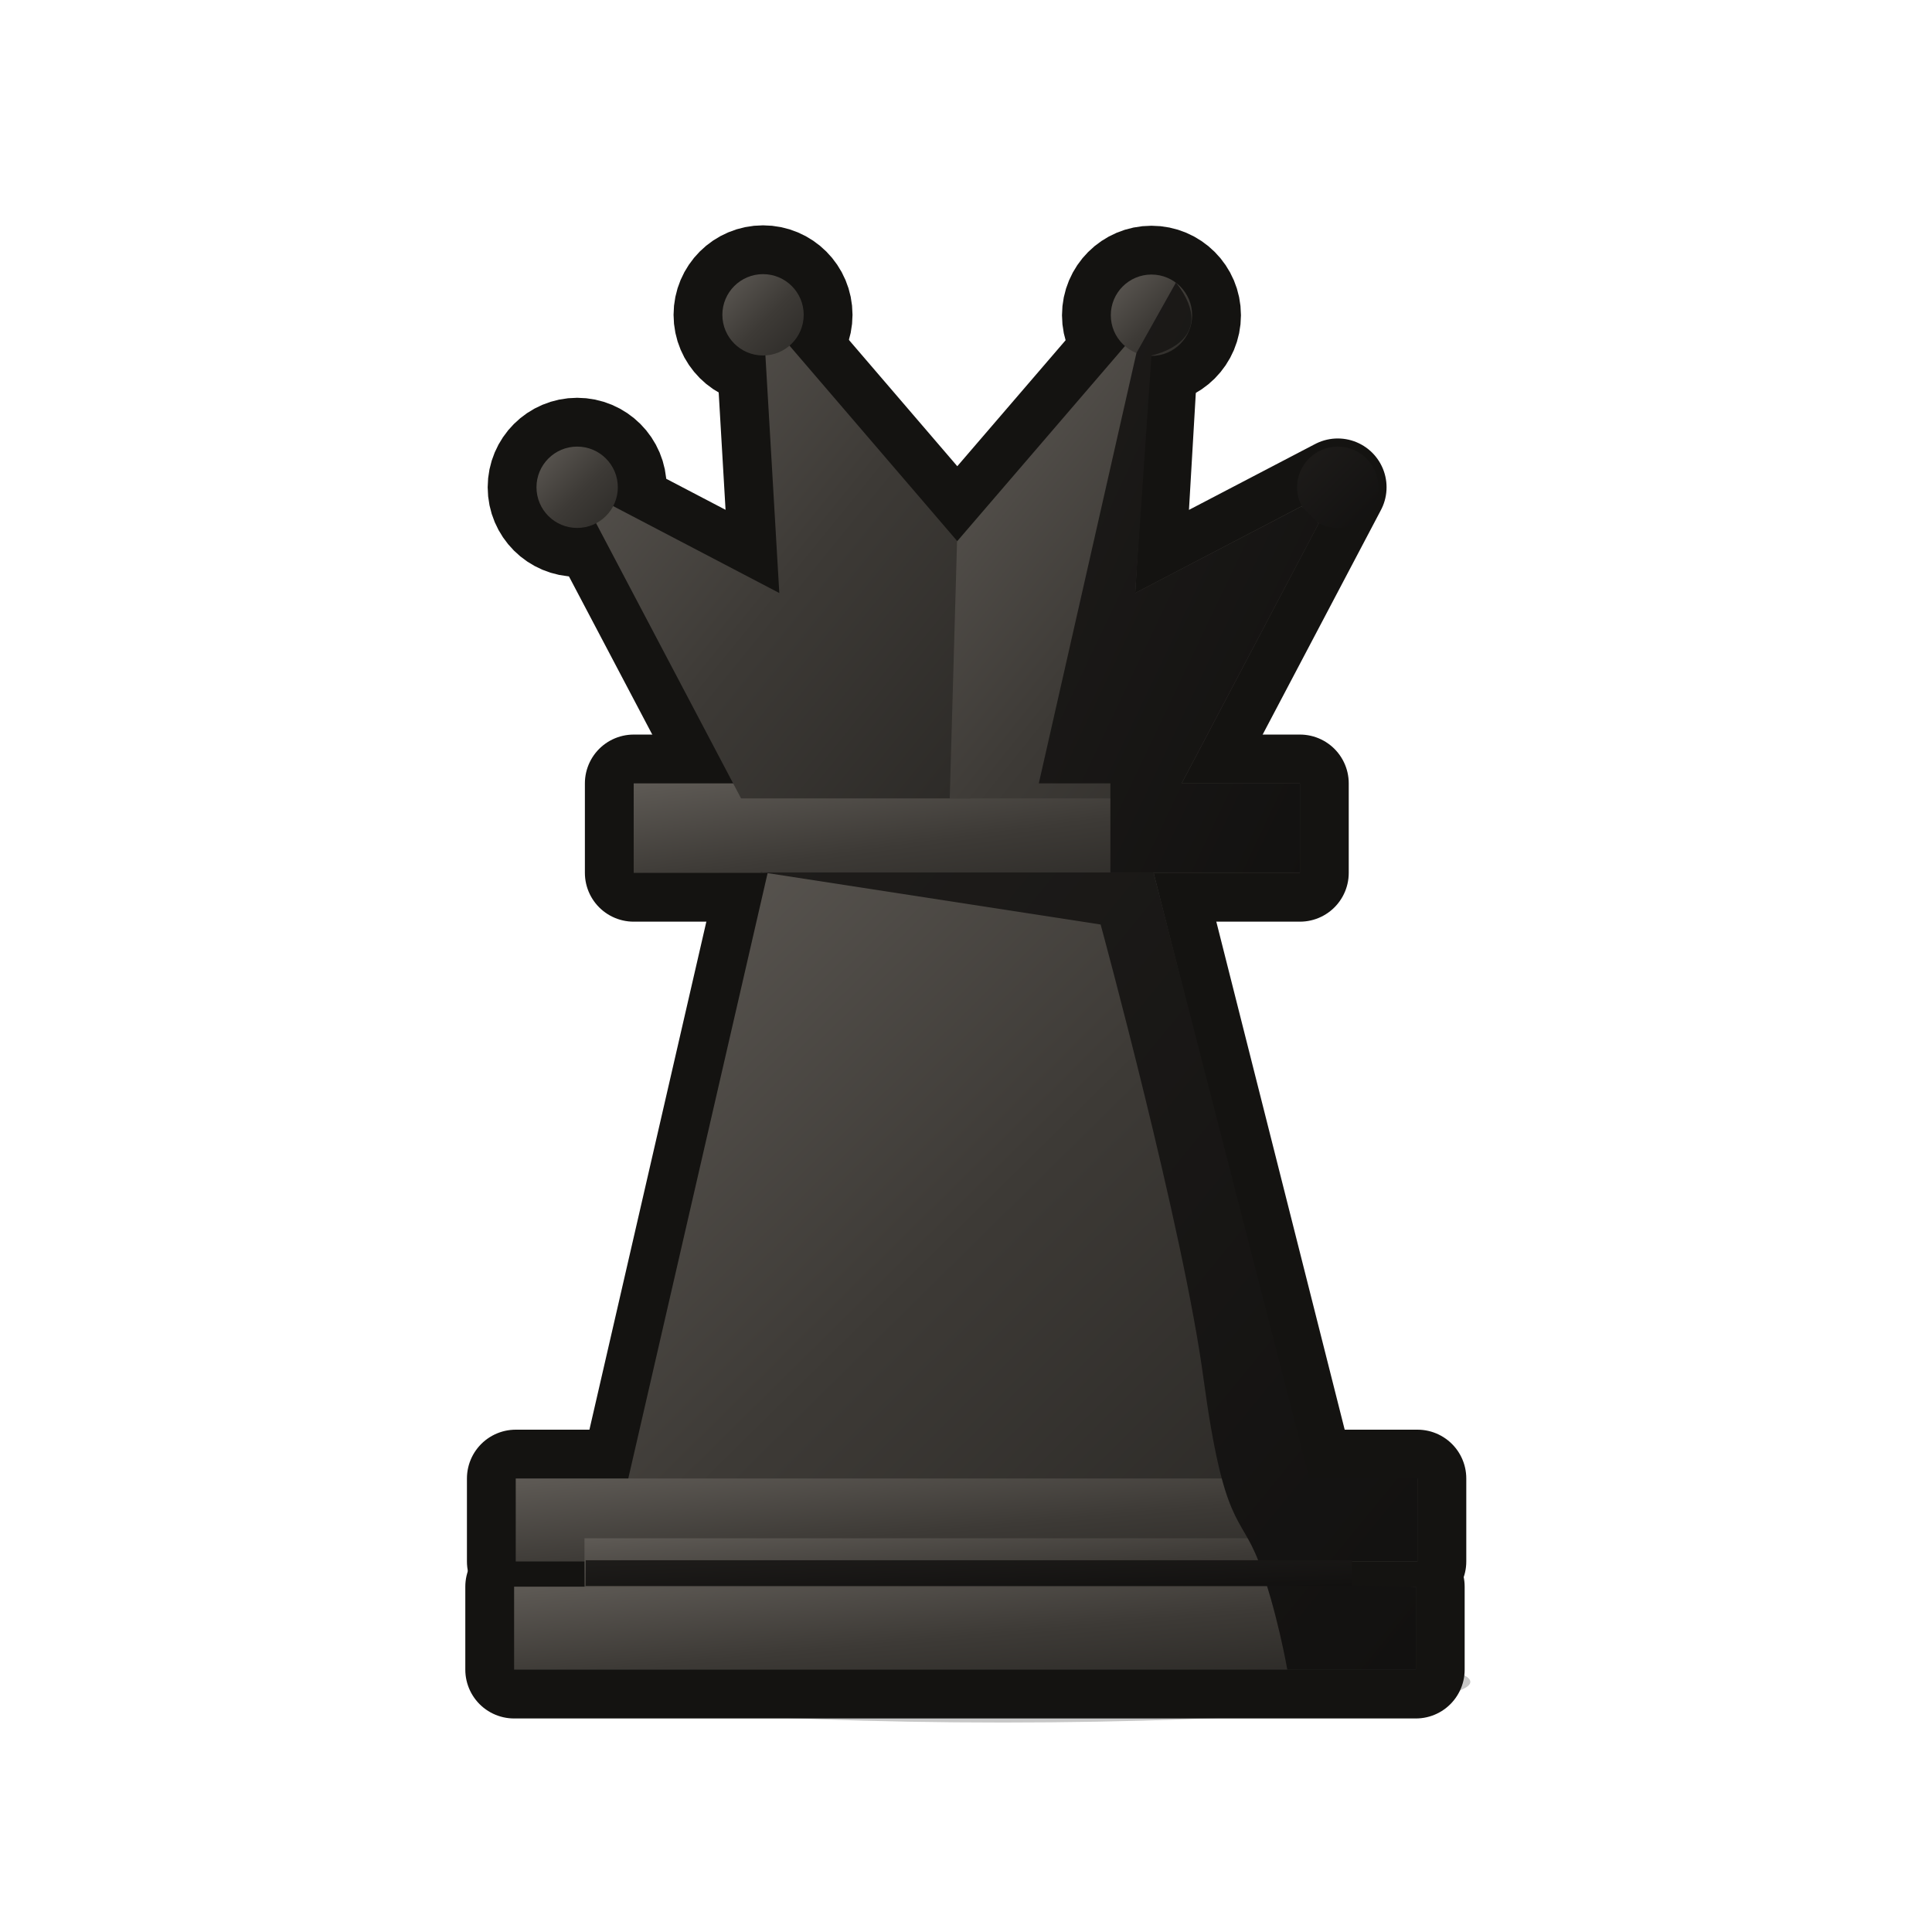
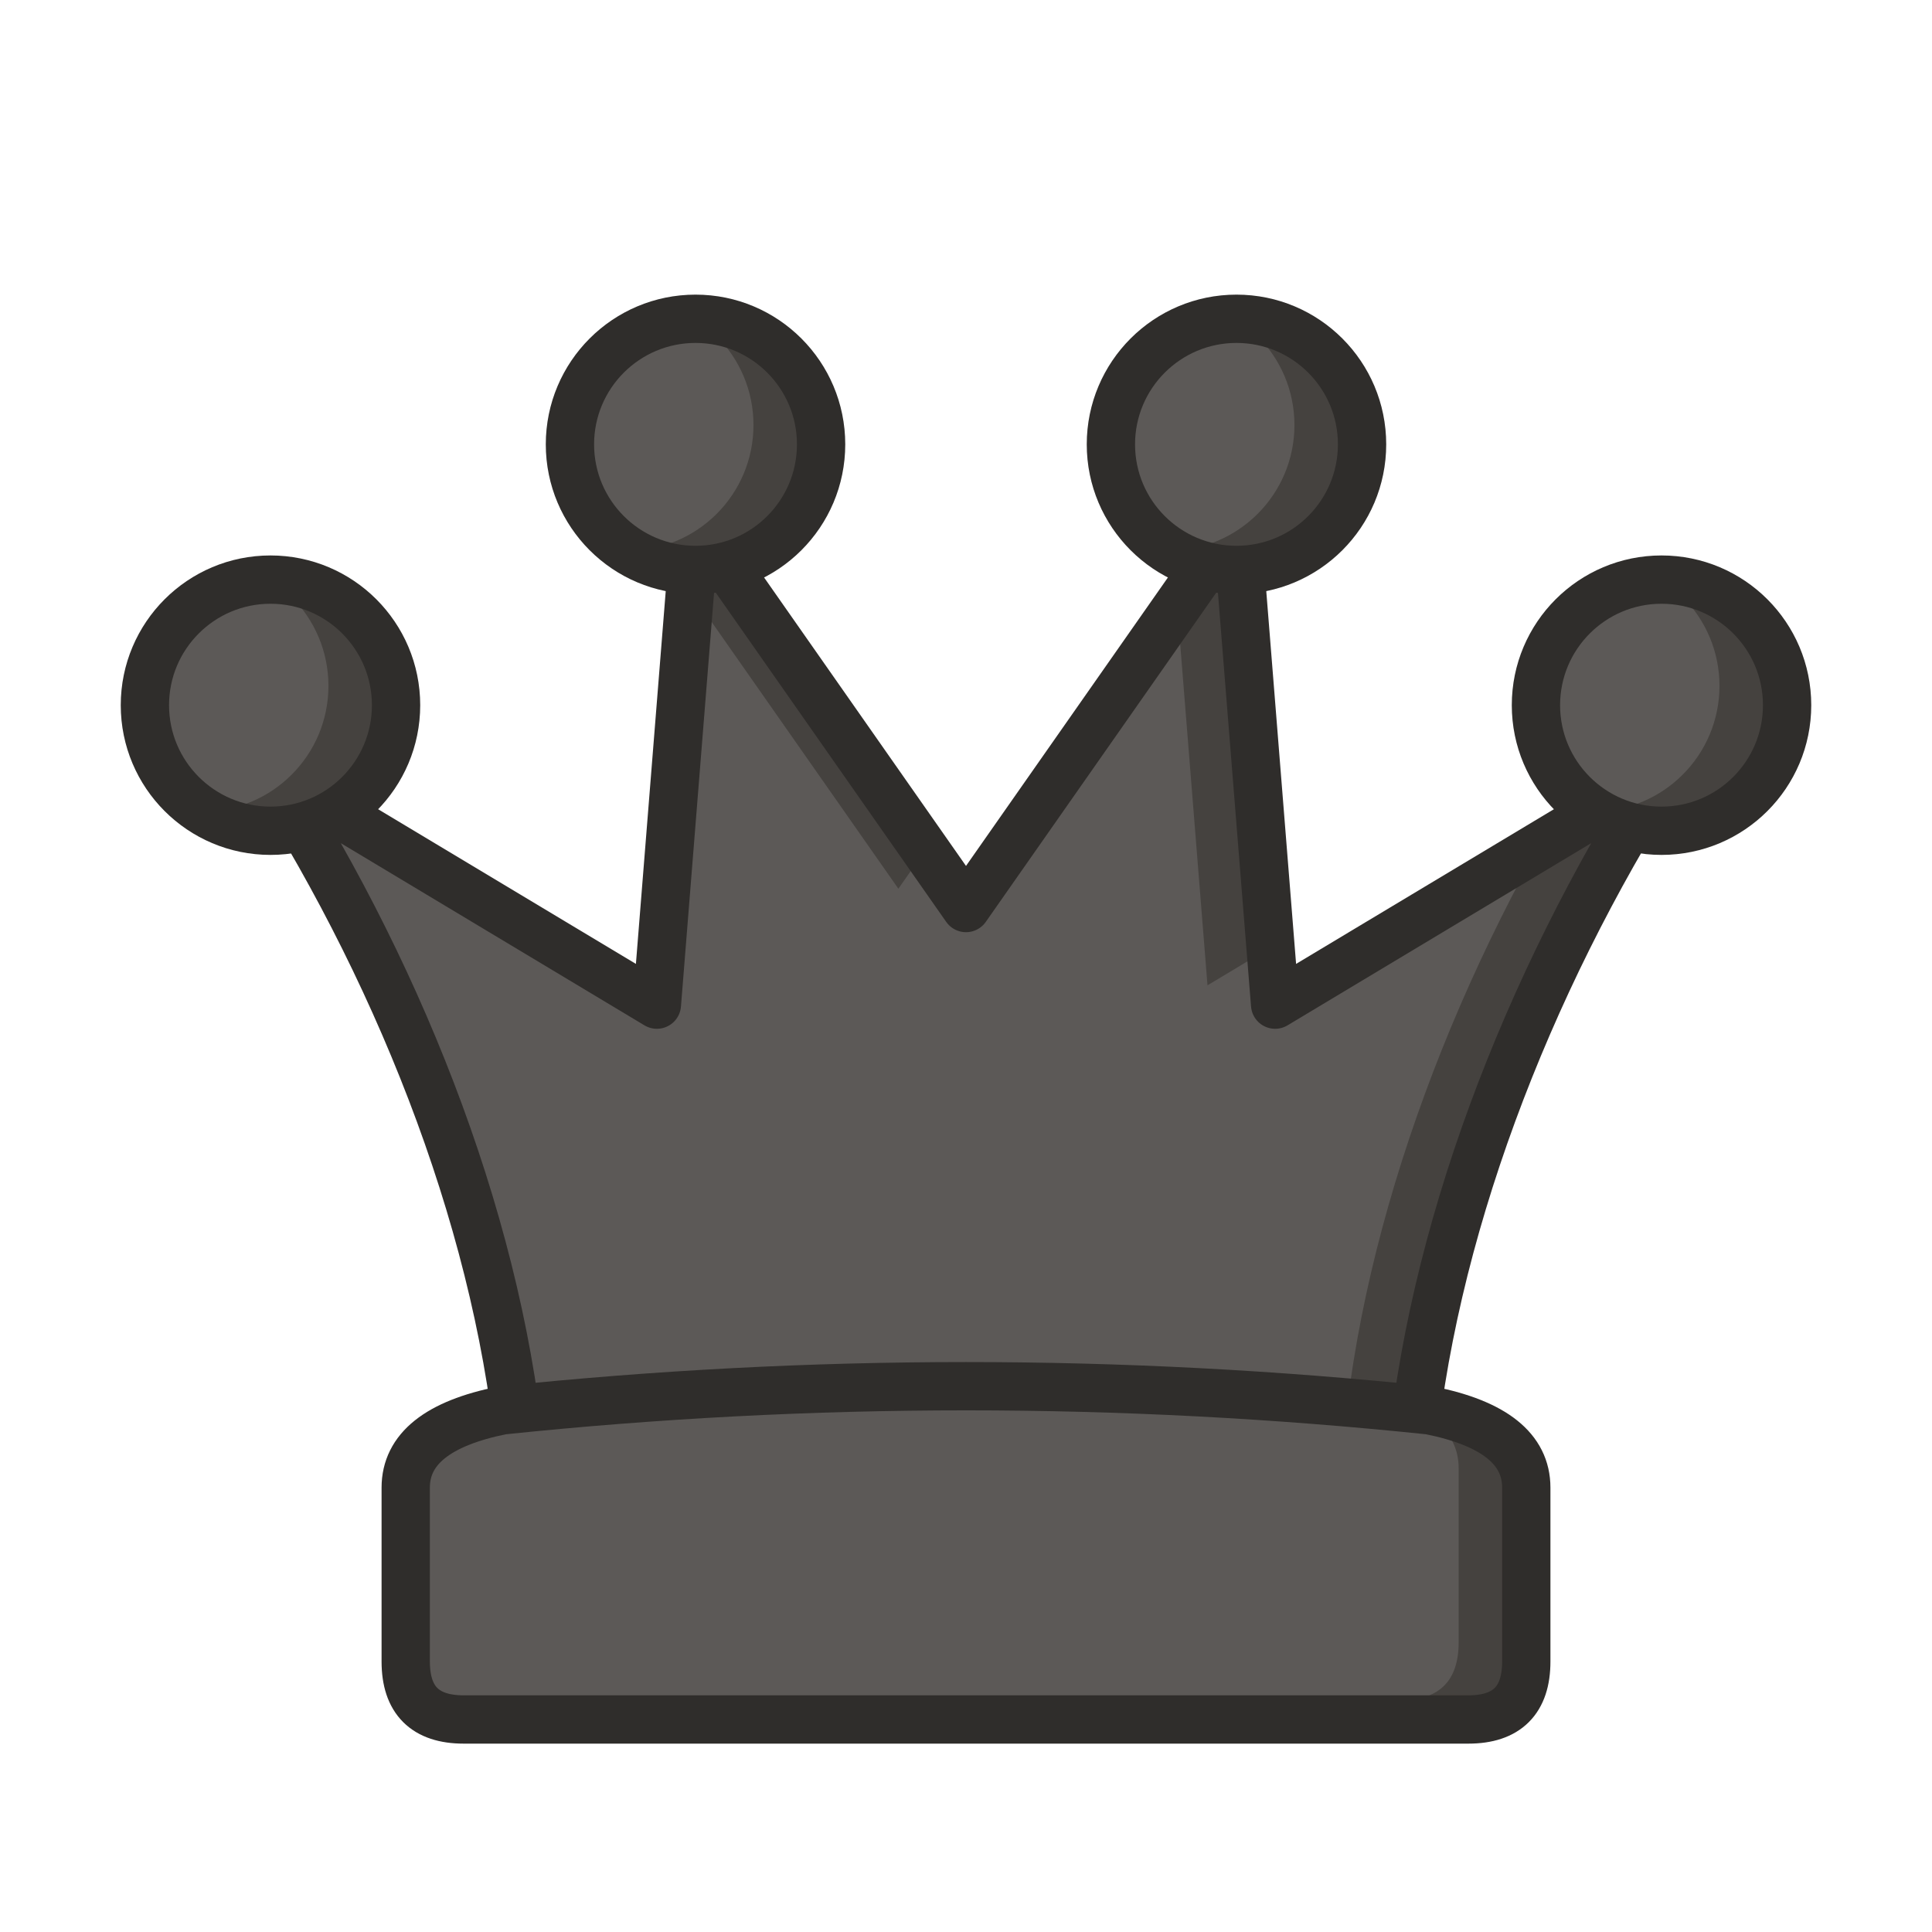
- <svg xmlns="http://www.w3.org/2000/svg" viewBox="-470 -400 4750 4750">
-   <defs>
-     <linearGradient id="b" x1="0" y1="0" x2="1" y2="1">
-       <stop offset="0" stop-color="#5E5A55" />
-       <stop offset=".55" stop-color="#3D3A36" />
-       <stop offset="1" stop-color="#2C2A27" />
-     </linearGradient>
-     <linearGradient id="s" x1="0" y1="0" x2="1" y2="1">
-       <stop offset="0" stop-color="#1E1C1A" />
-       <stop offset="1" stop-color="#121110" />
-     </linearGradient>
-   </defs>
-   <ellipse cx="1995" cy="3735" rx="1150" ry="100" fill="#000" opacity=".22" />
-   <g fill="#141311" stroke="#141311" stroke-width="240" stroke-linejoin="round">
-     <path d="m1445 1626 892 4 419 1658-1688-24z" />
-     <path d="M798 3235h2217v204H798z" />
-     <path d="M967 3382h1885v153H967z" />
-     <path d="M794 3501h2217v204H794z" />
-     <path d="M1088 1526h1638v220H1088z" />
-     <path d="M1352 1563 949 798l497 260-40-684 478 557 32 632z" />
-     <path d="m2416 1563 403-765-498 260 40-683-478 556-18 632z" />
-     <circle cx="949" cy="798" r="100" />
-     <circle cx="1406" cy="374" r="100" />
-     <circle cx="2361" cy="375" r="100" />
+ <svg xmlns="http://www.w3.org/2000/svg" viewBox="0 0 100 100">
+   <clipPath id="bQ0">
+     <path d="M27 76C26 64 21 51 14 40L34 52L36 27L50 47L64 27L66 52L86 40C79 51 74 64 73 76Z" fill-rule="evenodd" clip-rule="evenodd" />
+   </clipPath>
+   <path d="M27 76C26 64 21 51 14 40L34 52L36 27L50 47L64 27L66 52L86 40C79 51 74 64 73 76Z" fill-rule="evenodd" clip-rule="evenodd" fill="#45423F" />
+   <g clip-path="url(#bQ0)">
+     <g transform="translate(-3.5 -1)">
+       <path d="M27 76C26 64 21 51 14 40L34 52L36 27L50 47L64 27L66 52L86 40C79 51 74 64 73 76Z" fill-rule="evenodd" clip-rule="evenodd" fill="#5C5957" />
+     </g>
  </g>
-   <g fill="url(#b)">
-     <path d="m1445 1626 892 4 419 1658-1688-24z" />
-     <path d="M798 3235h2217v204H798z" />
-     <path d="M967 3382h1885v153H967z" />
-     <path d="M794 3501h2217v204H794z" />
-     <path d="M1088 1526h1638v220H1088z" />
-     <path d="M1352 1563 949 798l497 260-40-684 478 557 32 632z" />
-     <path d="m2416 1563 403-765-498 260 40-683-478 556-18 632z" />
-     <circle cx="949" cy="798" r="100" />
-     <circle cx="1406" cy="374" r="100" />
-     <circle cx="2361" cy="375" r="100" />
+   <path d="M27 76C26 64 21 51 14 40L34 52L36 27L50 47L64 27L66 52L86 40C79 51 74 64 73 76Z" fill-rule="evenodd" clip-rule="evenodd" fill="none" stroke="#2F2D2B" stroke-width="2.5" stroke-linejoin="round" />
+   <clipPath id="bQ1">
+     <circle cx="14.0" cy="36.5" r="6.5" />
+   </clipPath>
+   <circle cx="14.0" cy="36.5" r="6.5" fill="#45423F" />
+   <g clip-path="url(#bQ1)">
+     <g transform="translate(-3.5 -1)">
+       <circle cx="14.0" cy="36.5" r="6.5" fill="#5C5957" />
+     </g>
  </g>
-   <g fill="url(#s)">
-     <path d="M1401 1745h965l383 1489h266v204h-161v60l157 3v204h-316s-26-149-71-267c-45-117-85-80-135-448-49-368-253-1117-253-1117l-836-129z" />
-     <path d="M970 3436h1884v63H970z" />
-     <circle cx="2819" cy="798" r="100" />
-     <path d="m2421 295-97 173-240 1058h351l337-639-42-42-409 213 40-584s173-34 60-180zm-161 1231v219h466v-219z" />
+   <circle cx="14.0" cy="36.5" r="6.5" fill="none" stroke="#2F2D2B" stroke-width="2.5" stroke-linejoin="round" />
+   <clipPath id="bQ2">
+     <circle cx="36.0" cy="23.0" r="6.5" />
+   </clipPath>
+   <circle cx="36.0" cy="23.0" r="6.5" fill="#45423F" />
+   <g clip-path="url(#bQ2)">
+     <g transform="translate(-3.5 -1)">
+       <circle cx="36.0" cy="23.0" r="6.5" fill="#5C5957" />
+     </g>
  </g>
+   <circle cx="36.0" cy="23.0" r="6.5" fill="none" stroke="#2F2D2B" stroke-width="2.5" stroke-linejoin="round" />
+   <clipPath id="bQ3">
+     <circle cx="64.0" cy="23.0" r="6.5" />
+   </clipPath>
+   <circle cx="64.0" cy="23.0" r="6.5" fill="#45423F" />
+   <g clip-path="url(#bQ3)">
+     <g transform="translate(-3.5 -1)">
+       <circle cx="64.0" cy="23.0" r="6.5" fill="#5C5957" />
+     </g>
+   </g>
+   <circle cx="64.0" cy="23.0" r="6.5" fill="none" stroke="#2F2D2B" stroke-width="2.5" stroke-linejoin="round" />
+   <clipPath id="bQ4">
+     <circle cx="86.0" cy="36.5" r="6.5" />
+   </clipPath>
+   <circle cx="86.0" cy="36.5" r="6.5" fill="#45423F" />
+   <g clip-path="url(#bQ4)">
+     <g transform="translate(-3.5 -1)">
+       <circle cx="86.0" cy="36.5" r="6.5" fill="#5C5957" />
+     </g>
+   </g>
+   <circle cx="86.0" cy="36.5" r="6.5" fill="none" stroke="#2F2D2B" stroke-width="2.5" stroke-linejoin="round" />
+   <clipPath id="bQ5">
+     <path d="M24 89Q21 89 21 86V77Q21 74 26 73Q50.0 70.5 74 73Q79 74 79 77V86Q79 89 76 89Z" fill-rule="evenodd" clip-rule="evenodd" />
+   </clipPath>
+   <path d="M24 89Q21 89 21 86V77Q21 74 26 73Q50.0 70.5 74 73Q79 74 79 77V86Q79 89 76 89Z" fill-rule="evenodd" clip-rule="evenodd" fill="#45423F" />
+   <g clip-path="url(#bQ5)">
+     <g transform="translate(-3.5 -1)">
+       <path d="M24 89Q21 89 21 86V77Q21 74 26 73Q50.0 70.5 74 73Q79 74 79 77V86Q79 89 76 89Z" fill-rule="evenodd" clip-rule="evenodd" fill="#5C5957" />
+     </g>
+   </g>
+   <path d="M24 89Q21 89 21 86V77Q21 74 26 73Q50.0 70.5 74 73Q79 74 79 77V86Q79 89 76 89Z" fill-rule="evenodd" clip-rule="evenodd" fill="none" stroke="#2F2D2B" stroke-width="2.5" stroke-linejoin="round" />
</svg>
